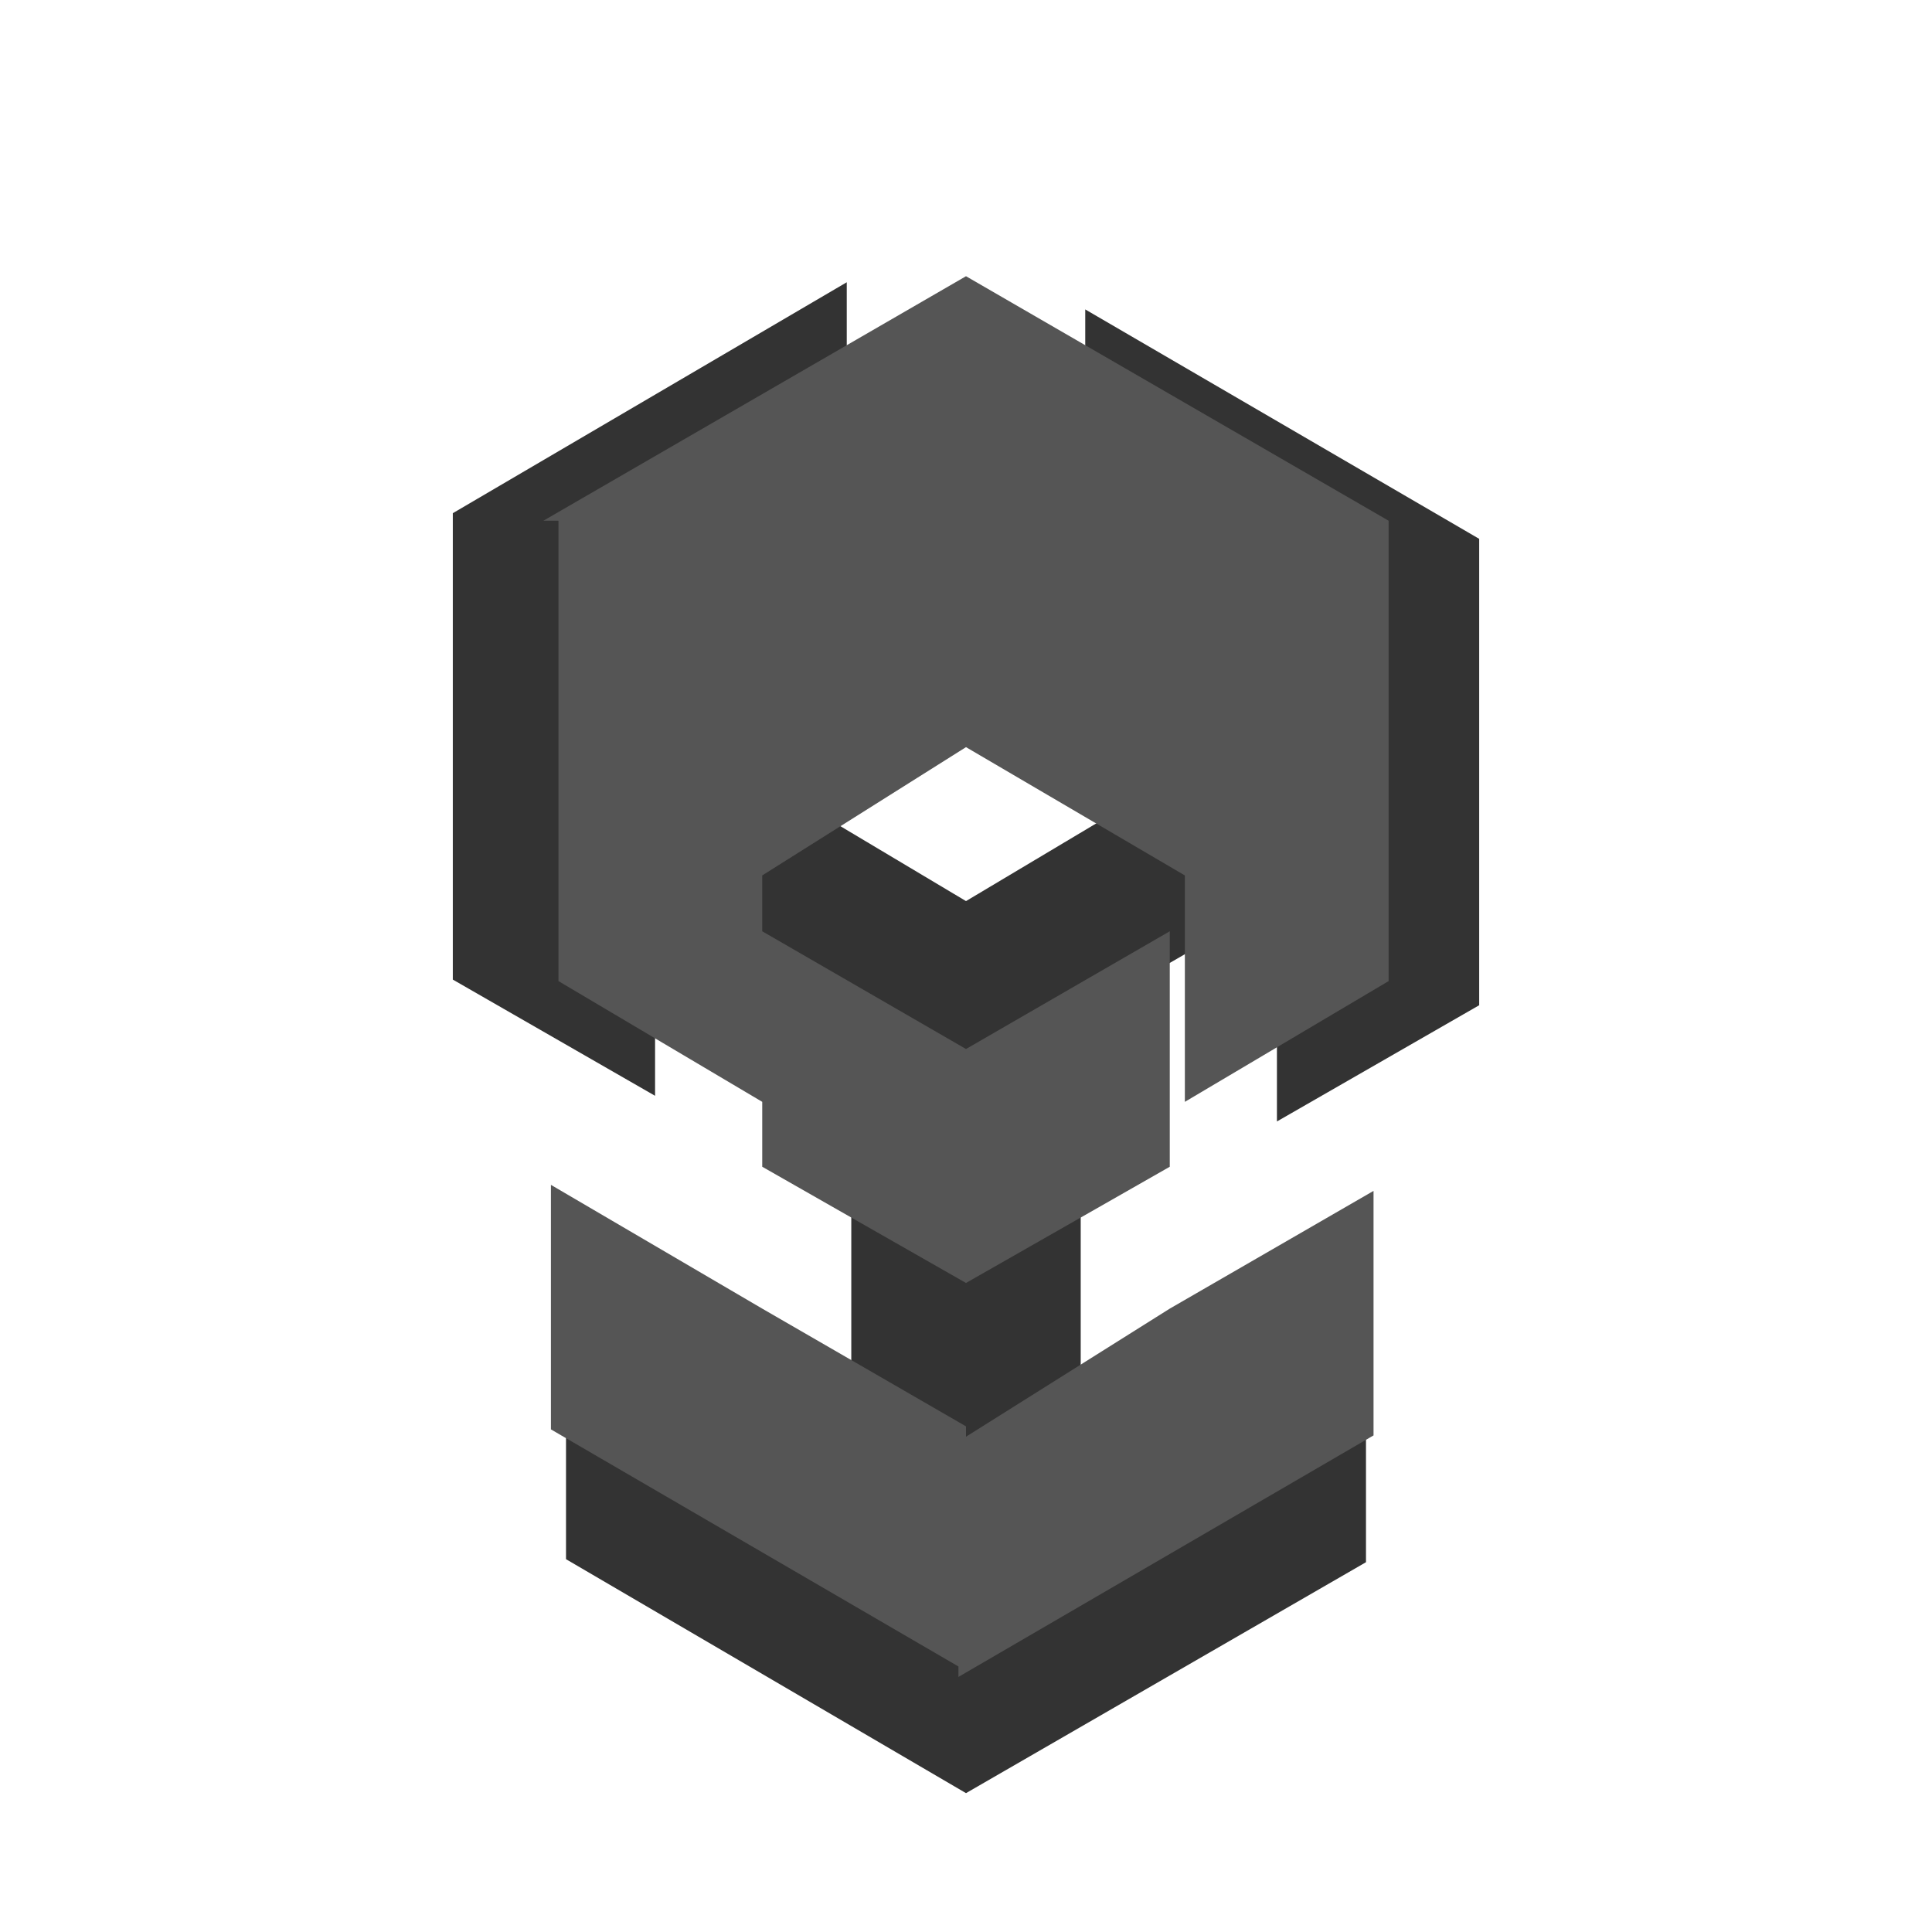
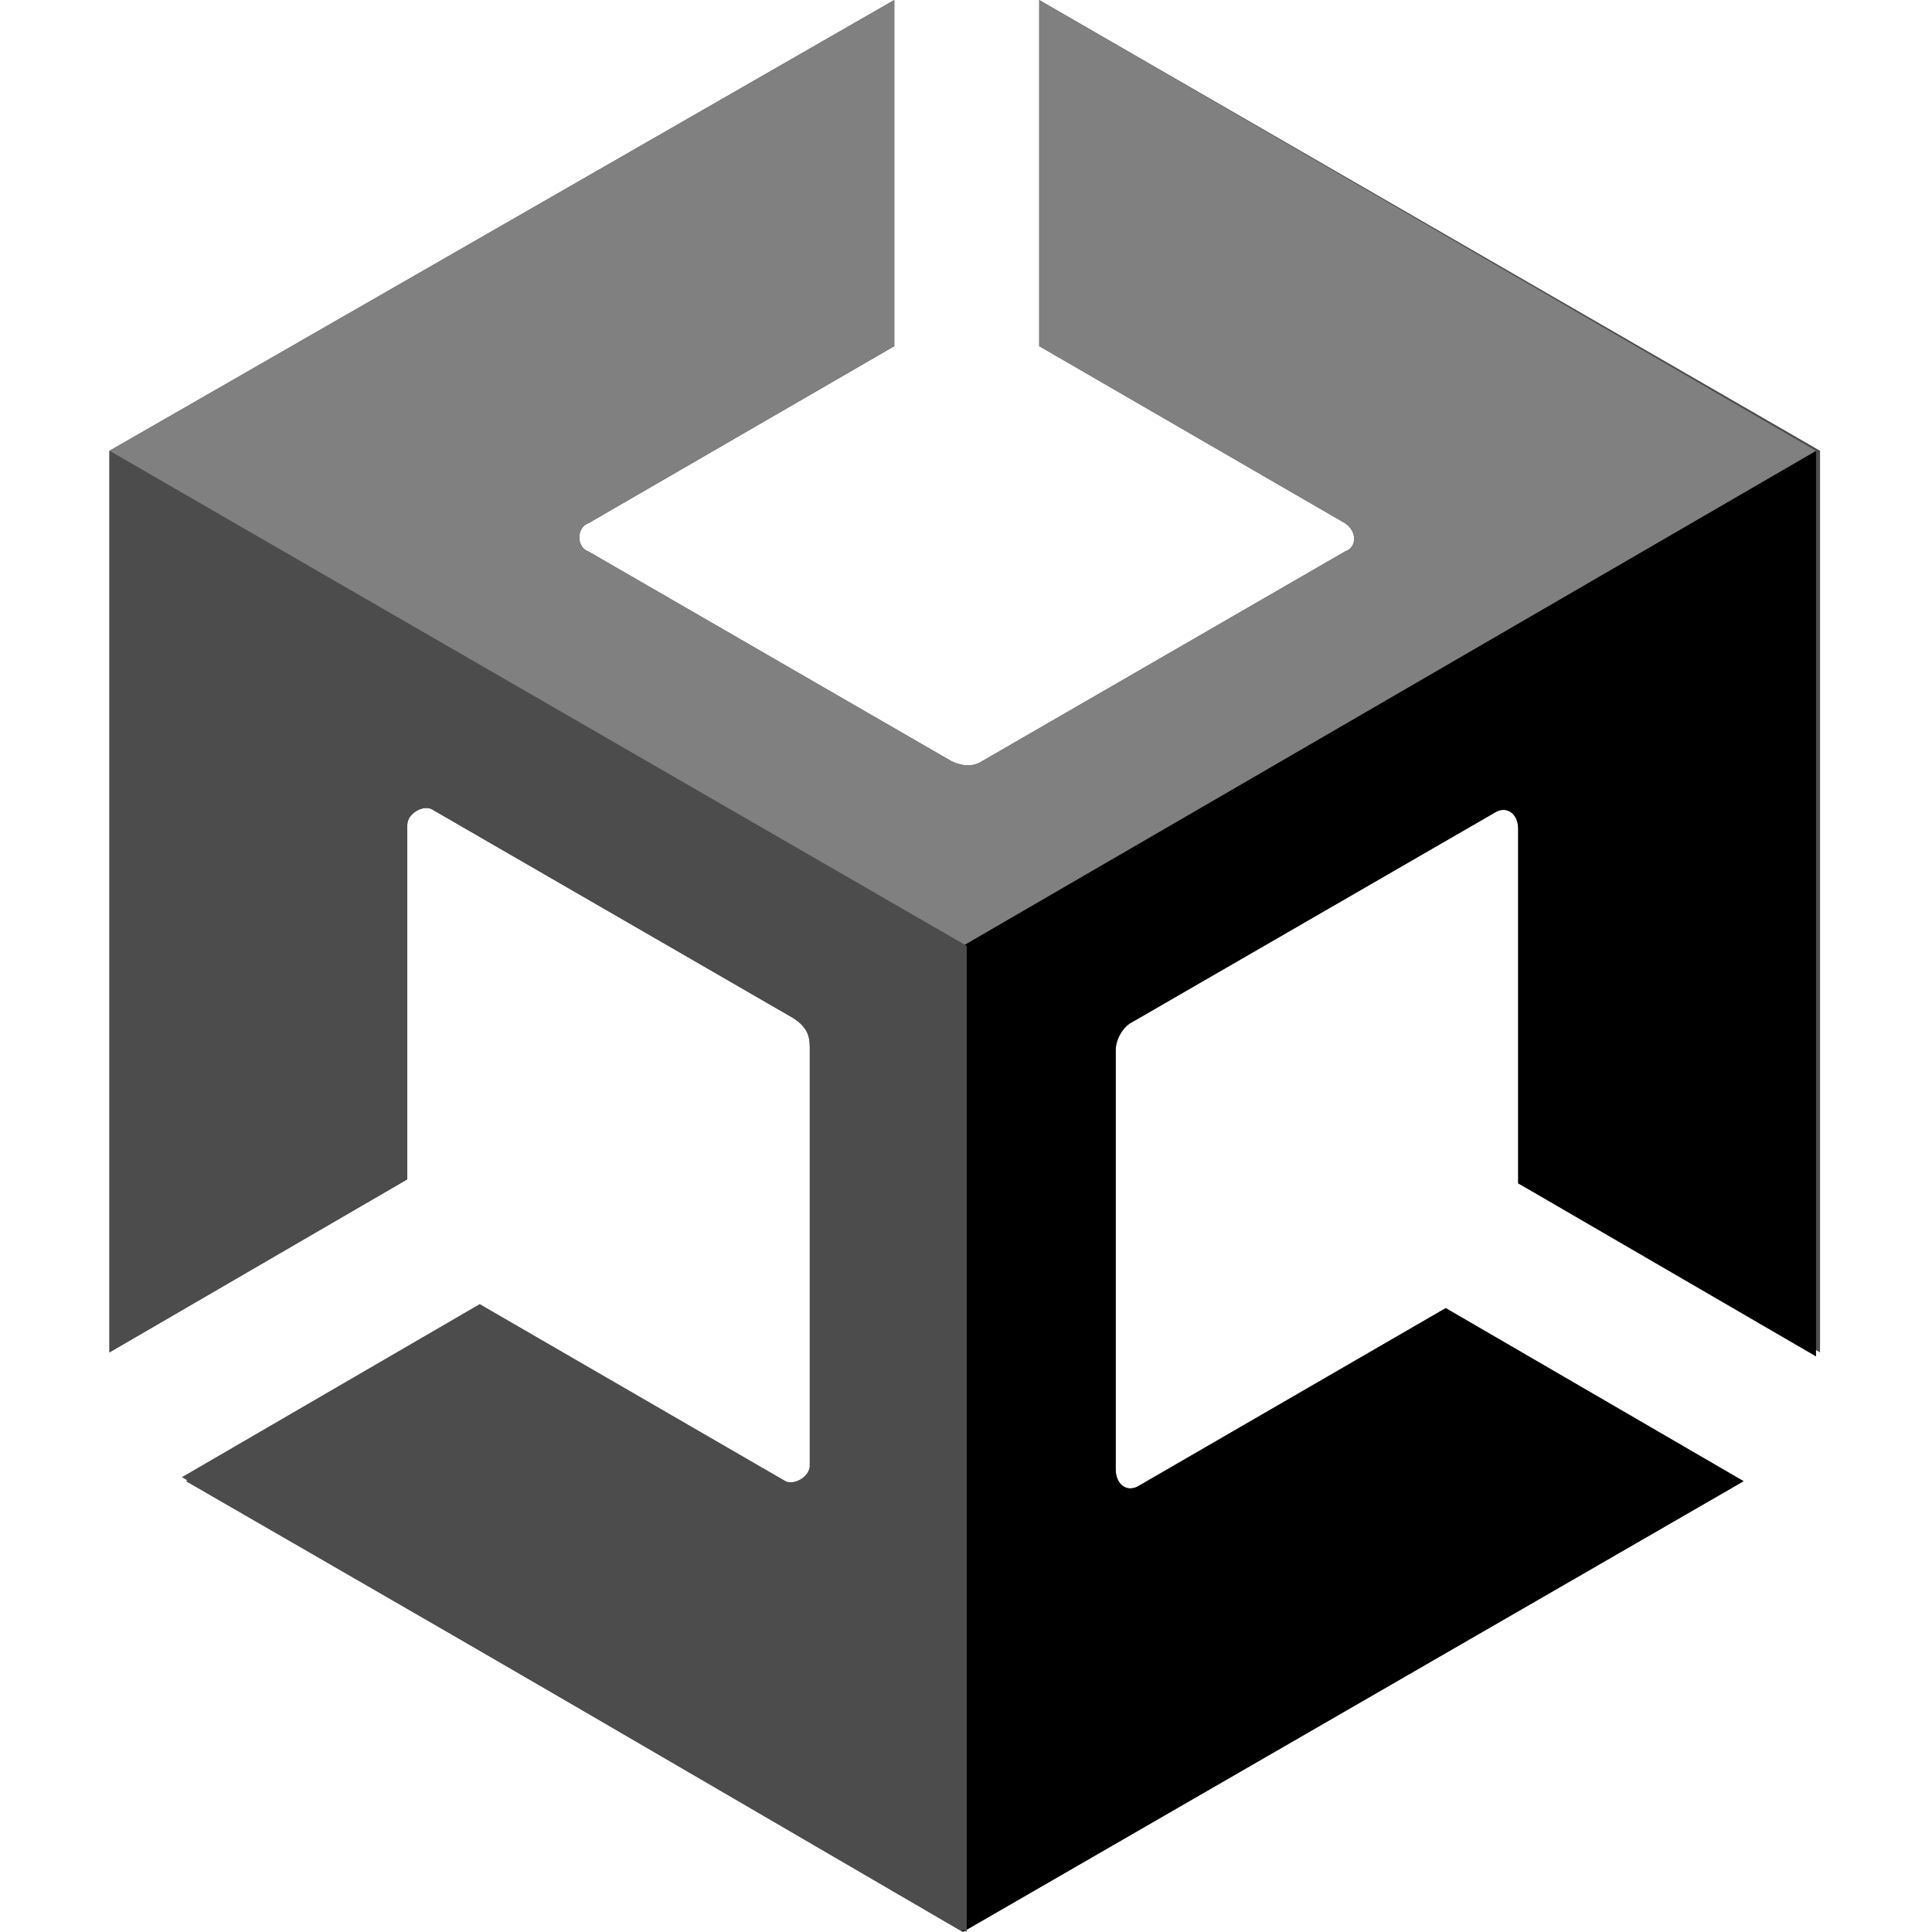
- <svg xmlns="http://www.w3.org/2000/svg" viewBox="0 0 128 128">
-   <path fill="#333" d="M71.9 36.5l14.9 8.6c.4.2.4.8 0 1L64 59.7 41.2 46.1c-.4-.2-.4-.8 0-1l14.9-8.6V18.7L30 34v30.9l13.4 7.7V58l13 7.5v27.4L40.1 85l-2.6 1.5v16.8L64 118.8l26.5-15.3V86.7l-2.6-1.5-16.3 9.4V67.2l13-7.5v14.6L98 66.6V35.7L71.9 20.5v16z" />
-   <path fill="#555" d="M92 34.5V65L78.5 73v-15L64 49.5V18.3L92 34.5zM36 34.5L64 18.3v31.2L50.5 58v15L37 65V34.5zM64 69.5l13.5-7.8v15.6L64 85l-13.5-7.7V61.7L64 69.5zM50.5 86.7l13.5 7.8v16.2l-27.5-16V78.5L50.5 86.7zM77.5 86.7l13.5-7.8v16.2l-27.5 16V95.5l14-8.8z" />
+ <svg xmlns="http://www.w3.org/2000/svg" viewBox="0 0 512 512" fill-rule="evenodd" clip-rule="evenodd" stroke-linejoin="round" stroke-miterlimit="2">
+   <path d="M482.333 358.4V119.467L275.399 0v91.733l81.068 46.934c3.2 2.132 3.2 6.4 0 7.467l-96 55.467c-3.2 2.132-6.4 1.066-8.534 0l-96-55.467c-3.2-1.067-3.2-6.4 0-7.467L237 91.733V0L29 119.467V358.4v-1.067 1.067l78.933-45.867v-93.867c0-3.2 4.267-5.332 6.4-4.266l96 55.467c3.2 2.133 4.267 4.267 4.267 7.467v110.932c0 3.2-4.267 5.335-6.4 4.267L127.134 345.6 48.2 391.467 255.133 512l206.934-119.467-78.934-45.867-81.066 46.935c-3.2 2.132-6.4 0-6.4-4.268V278.4c0-3.2 2.132-6.4 4.266-7.467l96.001-55.467c3.199-2.132 6.399 0 6.399 4.267V313.6l80 44.8z" fill="#4c4c4c" fill-rule="nonzero" />
+   <path d="M255.133 512l206.934-119.467-78.934-45.867-81.066 46.935c-3.2 2.132-6.4 0-6.4-4.268V278.4c0-3.2 2.132-6.4 4.266-7.467l96.001-55.467c3.199-2.132 6.399 0 6.399 4.267V313.6l78.933 45.867v-240l-226.133 131.2V512z" fill-rule="nonzero" />
+   <path d="M275.4 0v91.733l81.067 46.934c3.2 2.132 3.2 6.4 0 7.467l-96 55.467c-3.2 2.132-6.4 1.066-8.534 0l-96-55.467c-3.2-1.067-3.2-6.4 0-7.467L237 91.733V0L29 119.467l226.133 131.2 226.133-131.2L275.4 0z" fill="gray" fill-rule="nonzero" />
+   <path d="M209.267 393.6l-81.068-46.934-78.933 45.867L256.2 512V250.667L29 119.467V358.4v-1.067 1.067l78.933-45.867v-93.867c0-3.2 4.267-5.332 6.4-4.266l96 55.467c3.2 2.133 4.267 4.267 4.267 7.467v110.932c1.067 4.267-2.133 7.467-5.333 5.335z" fill="#4c4c4c" fill-rule="nonzero" />
</svg>
